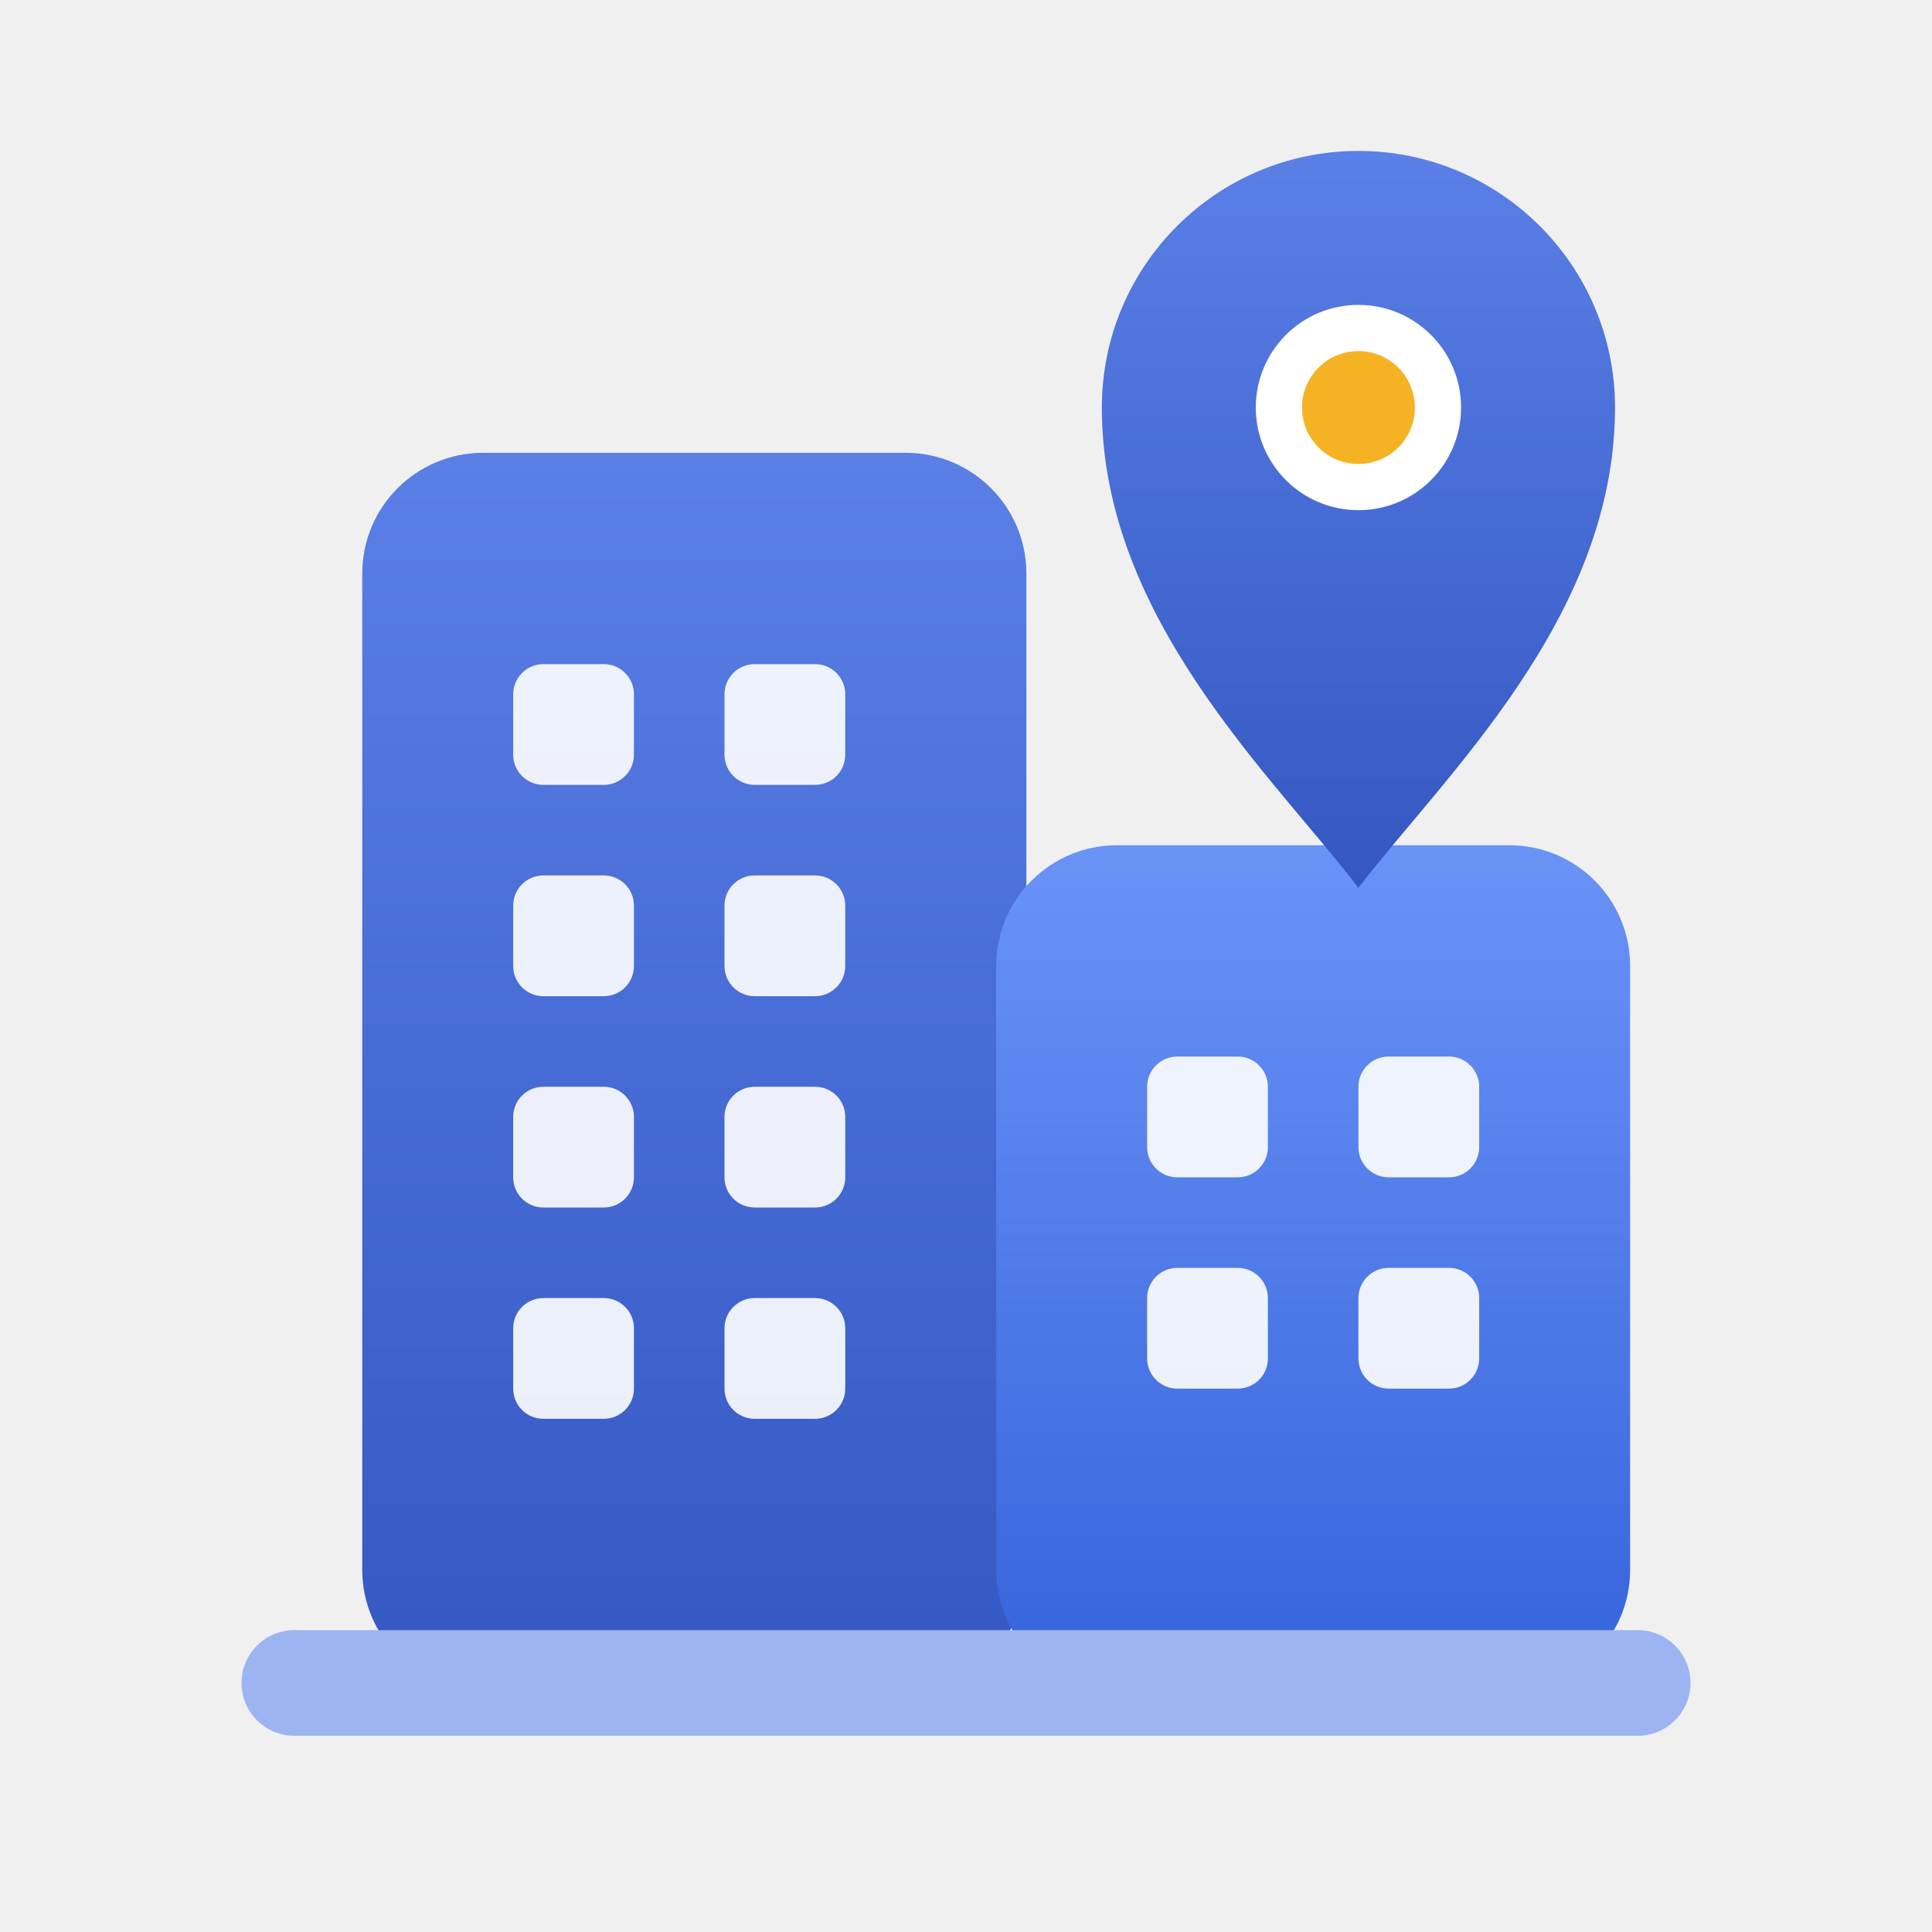
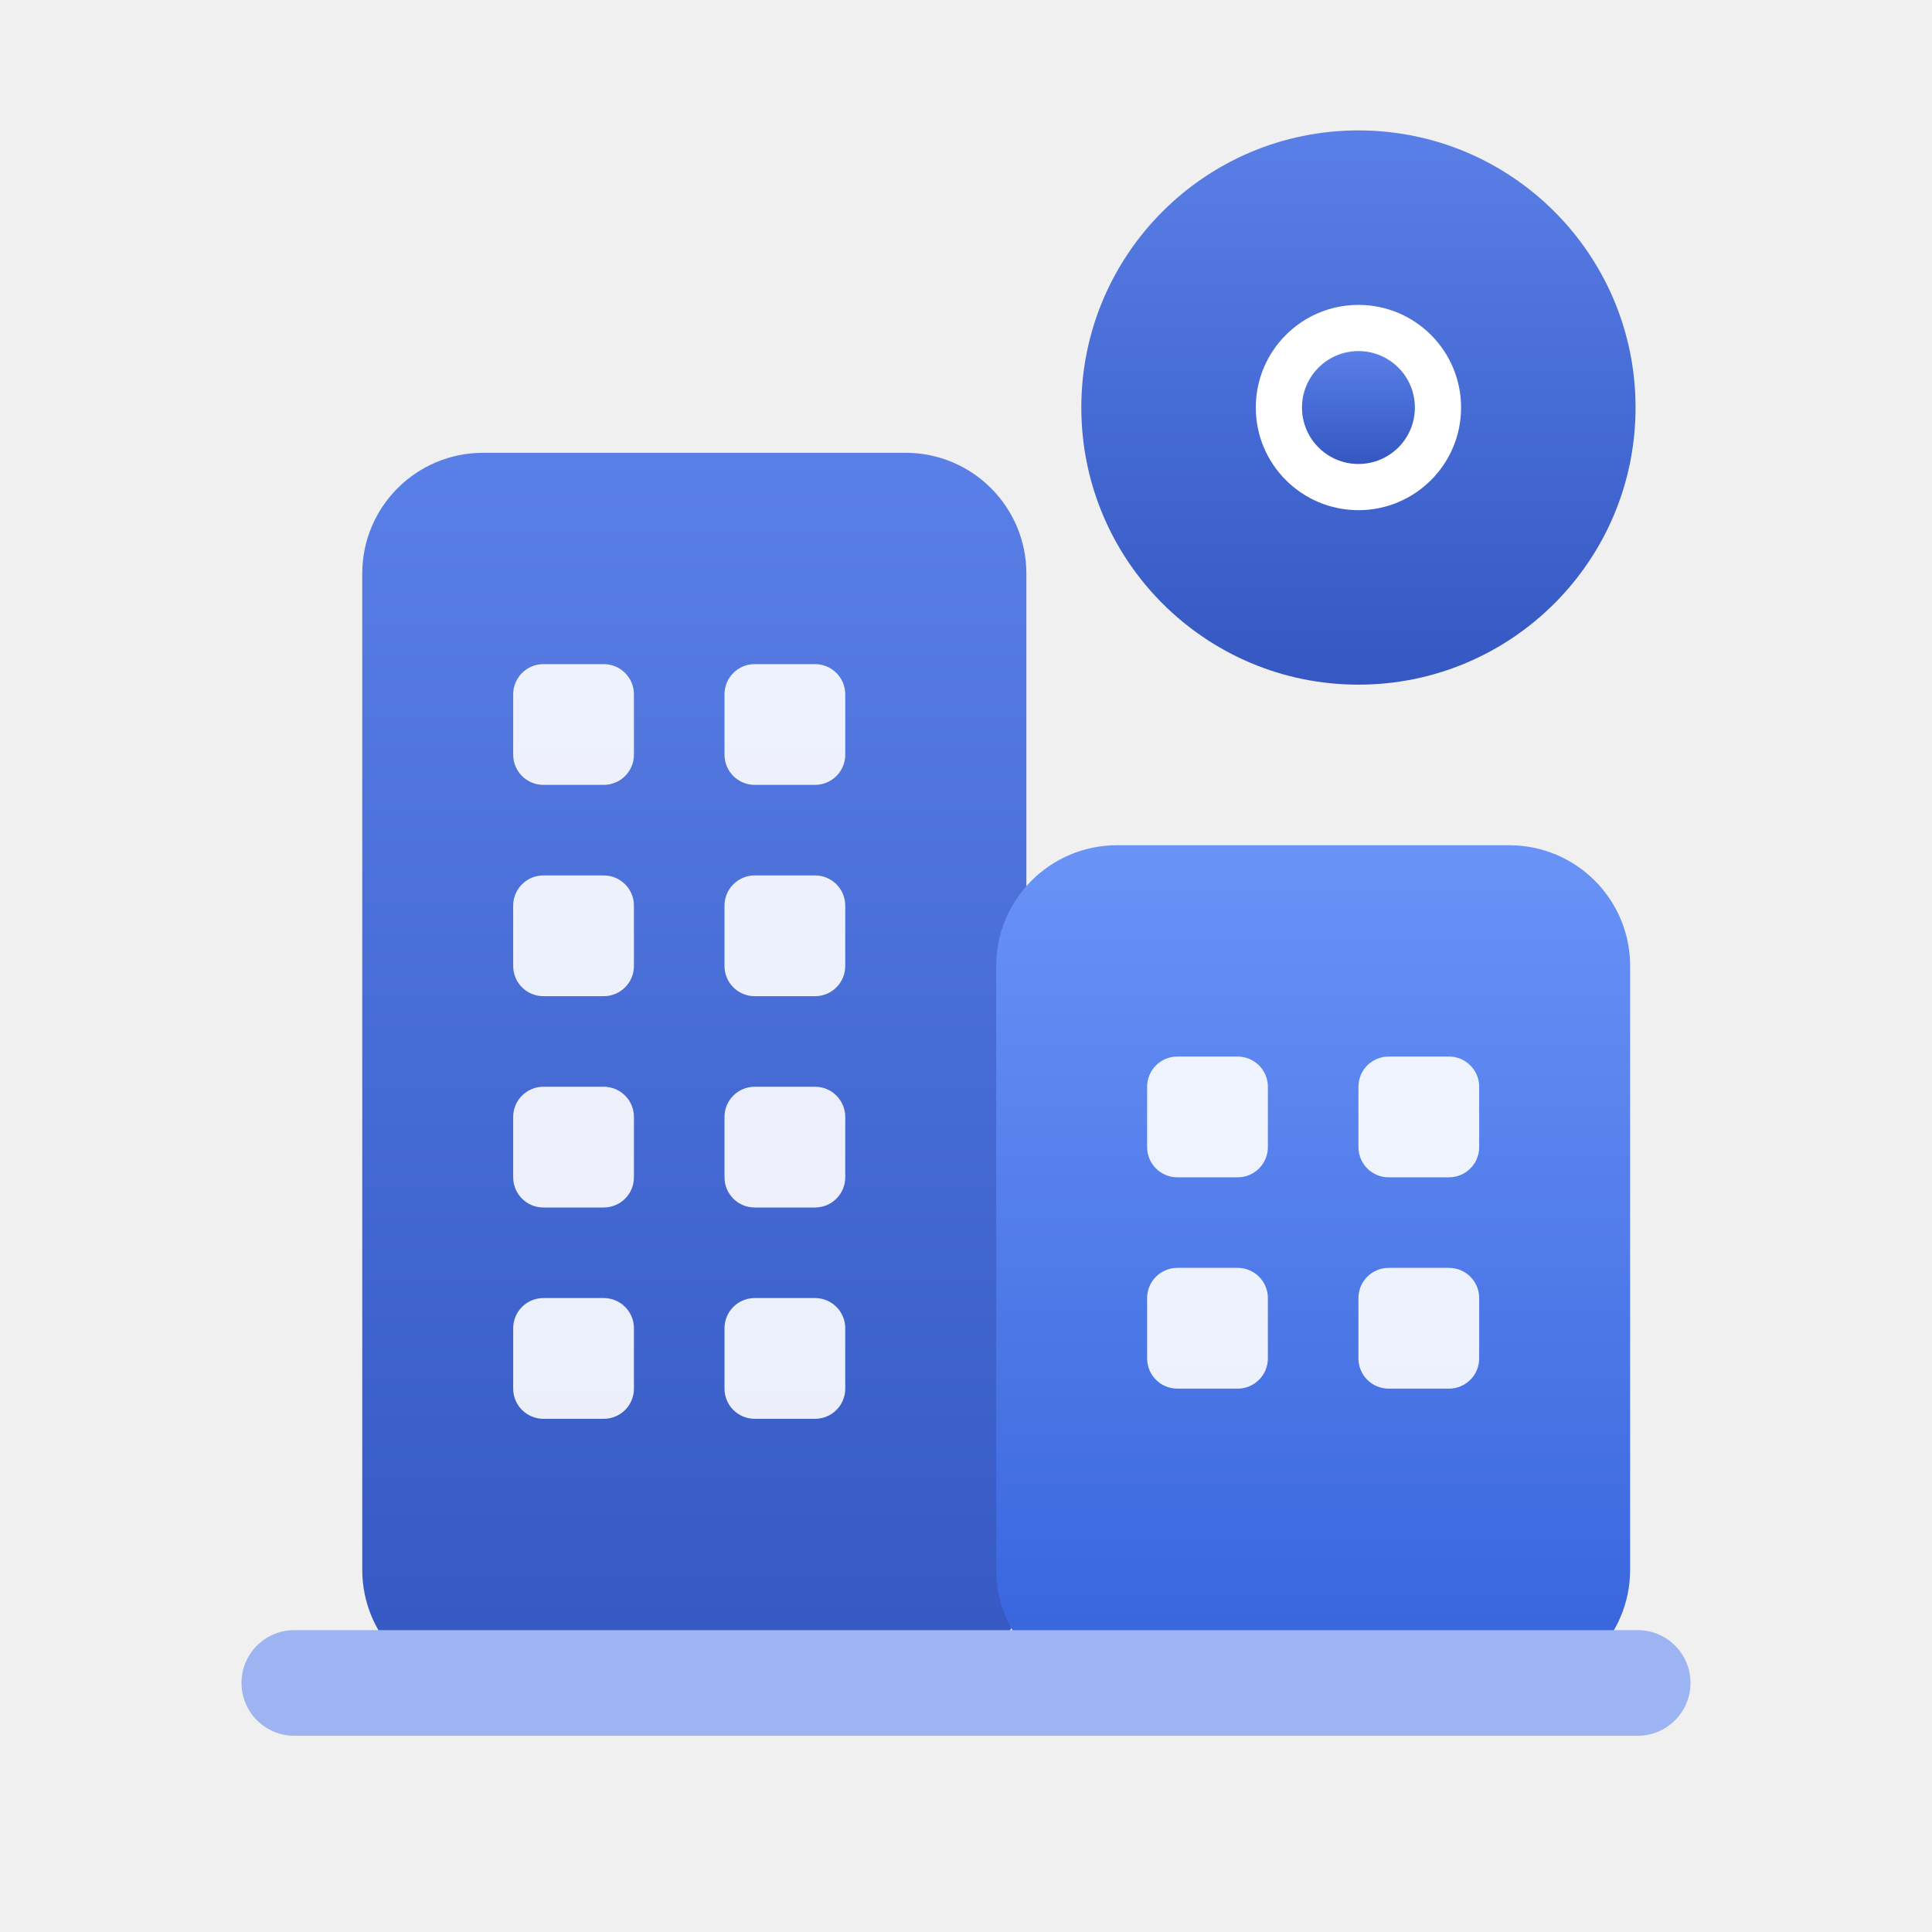
<svg xmlns="http://www.w3.org/2000/svg" width="64" height="64" viewBox="0 0 64 64" fill="none">
  <defs>
    <linearGradient id="zone_dark-navyv" x1="0" y1="0" x2="0" y2="1">
      <stop offset="0" stop-color="#5A7FE6" />
      <stop offset="1" stop-color="#3457C2" />
    </linearGradient>
    <linearGradient id="zone_dark-bluev" x1="0" y1="0" x2="0" y2="1">
      <stop offset="0" stop-color="#6A93F7" />
      <stop offset="1" stop-color="#3563DB" />
    </linearGradient>
  </defs>
  <rect x="12" y="15" width="22" height="41" rx="4" fill="url(#zone_dark-navyv)" />
  <rect x="33" y="28" width="21" height="28" rx="4" fill="url(#zone_dark-bluev)" />
  <rect x="17" y="22" width="4" height="4" rx="1" fill="#fff" opacity=".9" />
  <rect x="17" y="29" width="4" height="4" rx="1" fill="#fff" opacity=".9" />
  <rect x="17" y="36" width="4" height="4" rx="1" fill="#fff" opacity=".9" />
  <rect x="17" y="43" width="4" height="4" rx="1" fill="#fff" opacity=".9" />
  <rect x="24" y="22" width="4" height="4" rx="1" fill="#fff" opacity=".9" />
  <rect x="24" y="29" width="4" height="4" rx="1" fill="#fff" opacity=".9" />
  <rect x="24" y="36" width="4" height="4" rx="1" fill="#fff" opacity=".9" />
  <rect x="24" y="43" width="4" height="4" rx="1" fill="#fff" opacity=".9" />
  <rect x="38" y="35" width="4" height="4" rx="1" fill="#fff" opacity=".9" />
  <rect x="38" y="42" width="4" height="4" rx="1" fill="#fff" opacity=".9" />
  <rect x="45" y="35" width="4" height="4" rx="1" fill="#fff" opacity=".9" />
  <rect x="45" y="42" width="4" height="4" rx="1" fill="#fff" opacity=".9" />
  <rect x="8" y="54" width="48" height="3.5" rx="1.75" fill="#9DB4F2" />
  <circle opacity="0" cx="45" cy="13.5" r="8.7" fill="#22262E" />
-   <path d="M45.00 29.41C42.17 25.71 36.50 20.47 36.50 13.50A8.50 8.50 0 0 1 53.50 13.50C53.50 20.47 47.83 25.71 45.00 29.41Z" fill="url(#zone_dark-navyv)" />
+   <circle cx="45" cy="13.5" r="9.18" fill="url(#zone_dark-navyv)" />
  <circle cx="45" cy="13.50" r="3.40" fill="#fff" />
-   <circle cx="45" cy="13.50" r="1.87" fill="#F5B324" />
+   <circle cx="45" cy="13.50" r="1.87" fill="url(#zone_dark-navyv)" />
</svg>
